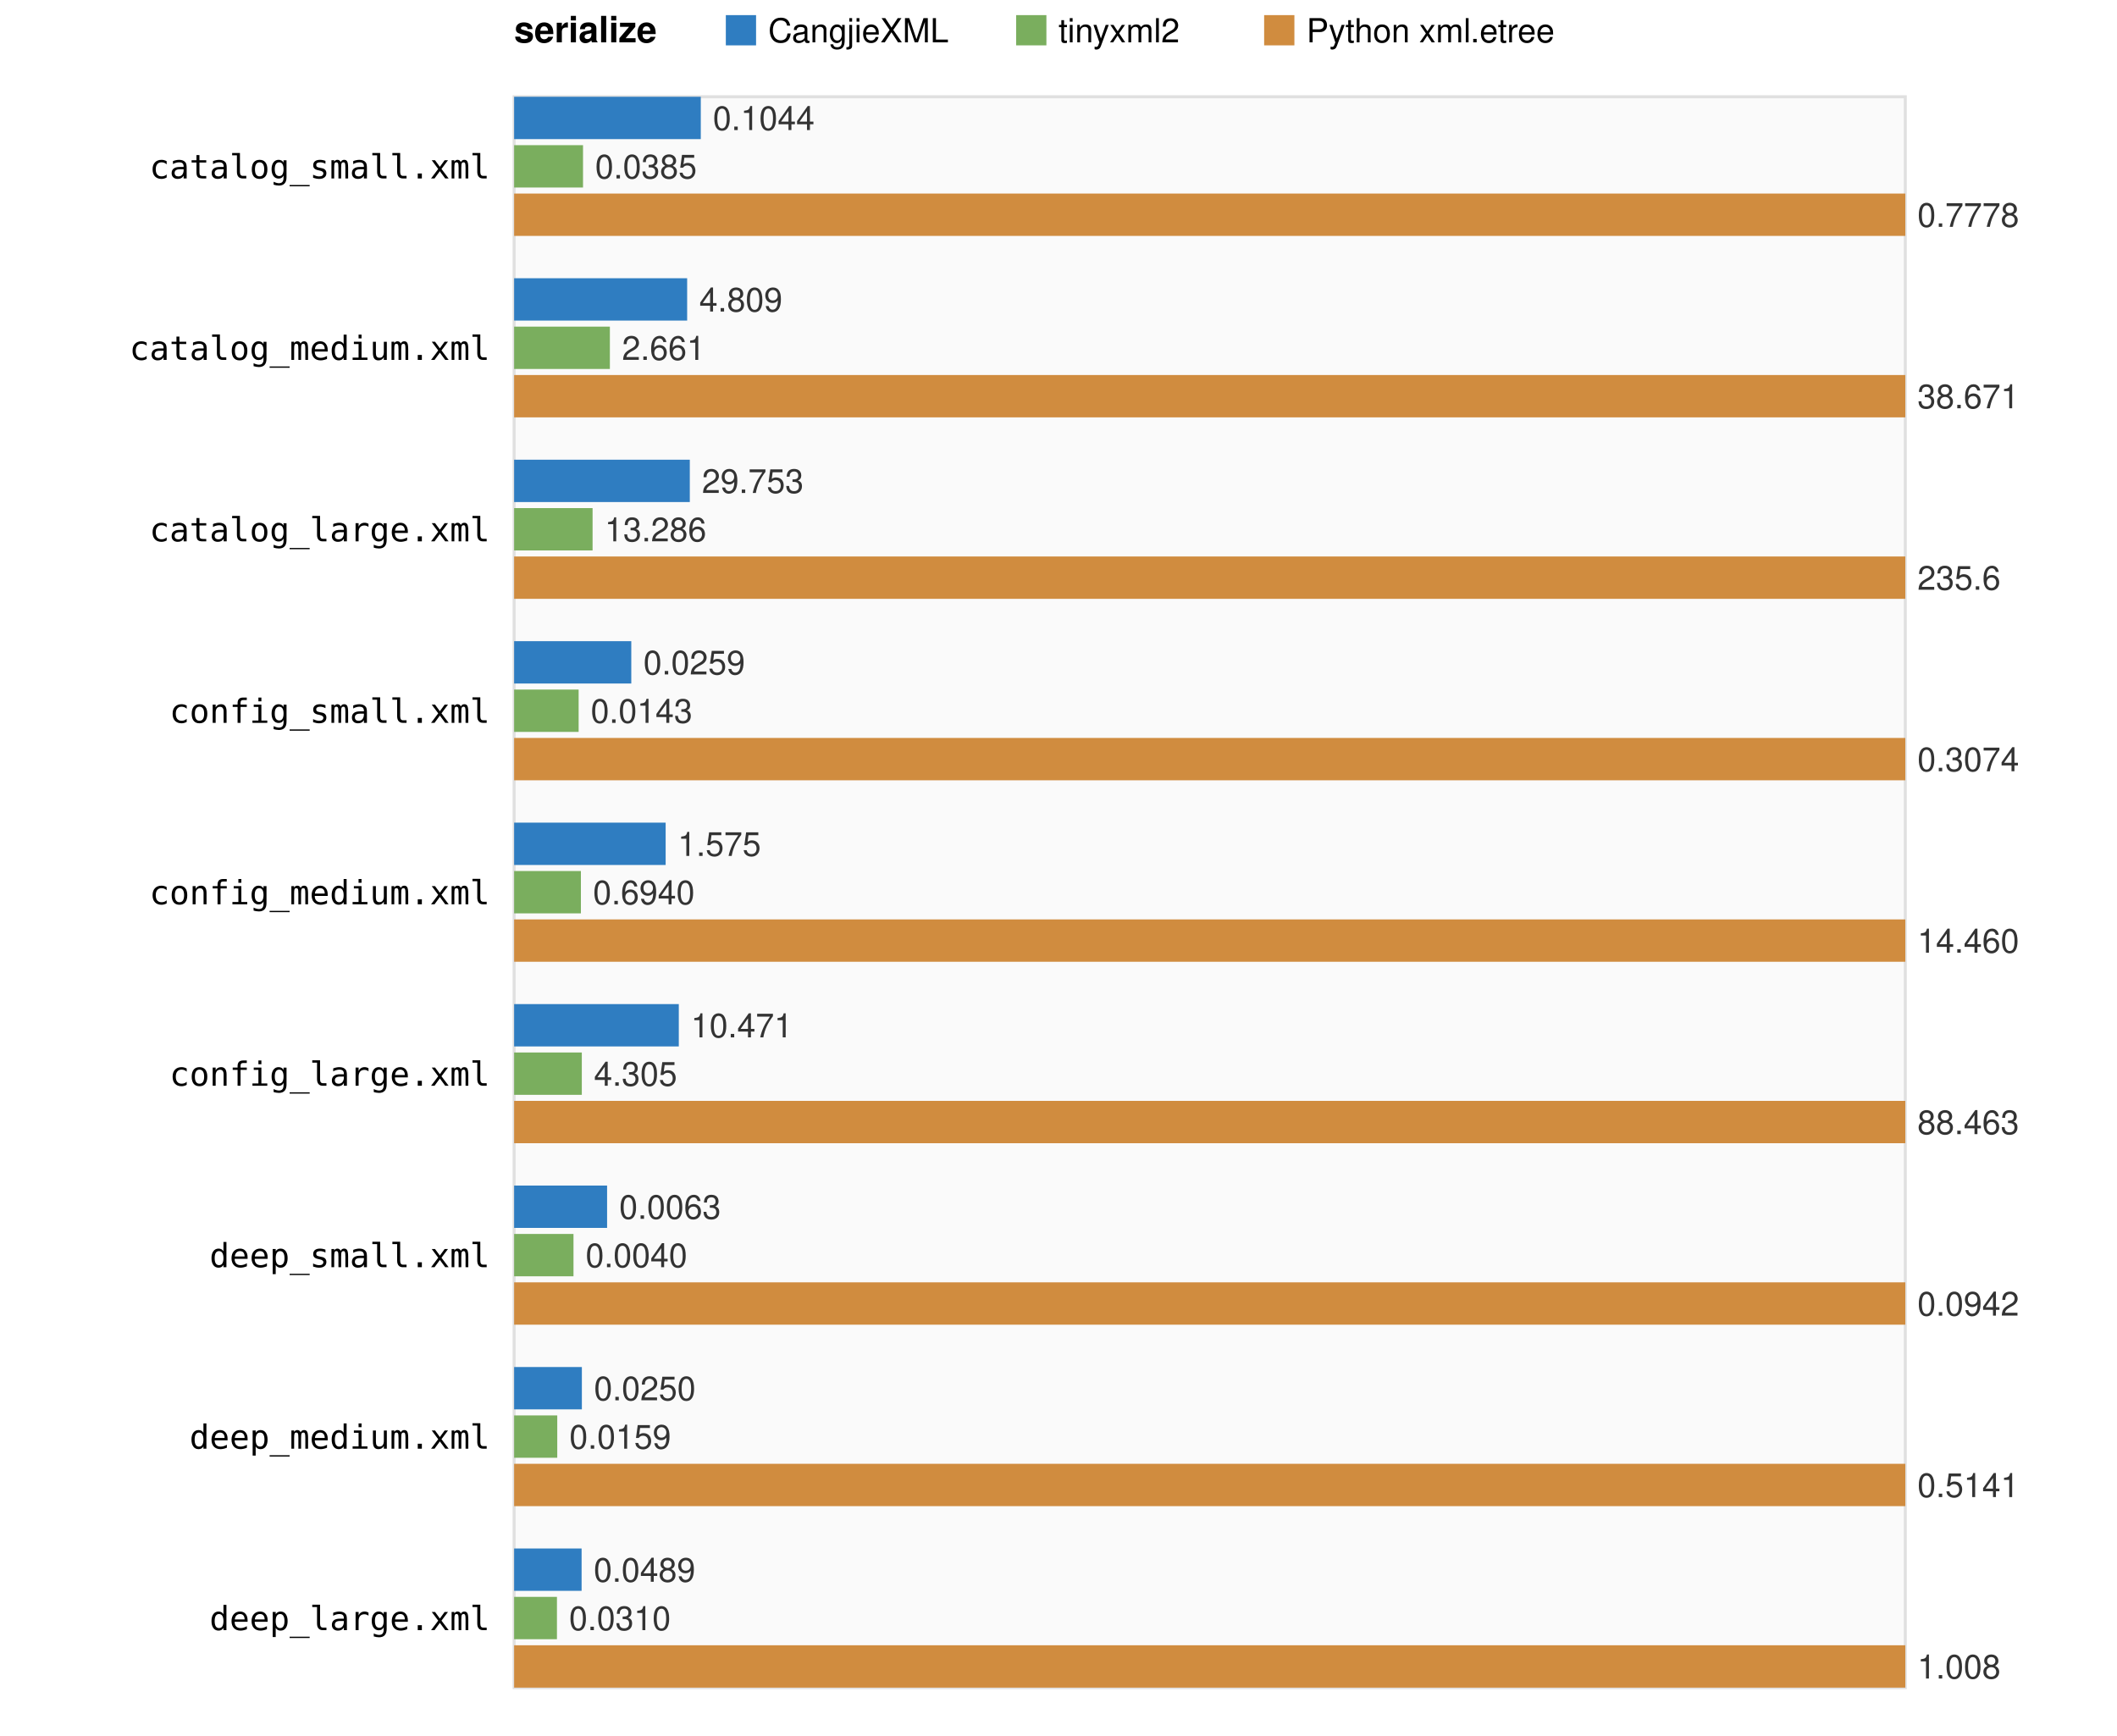
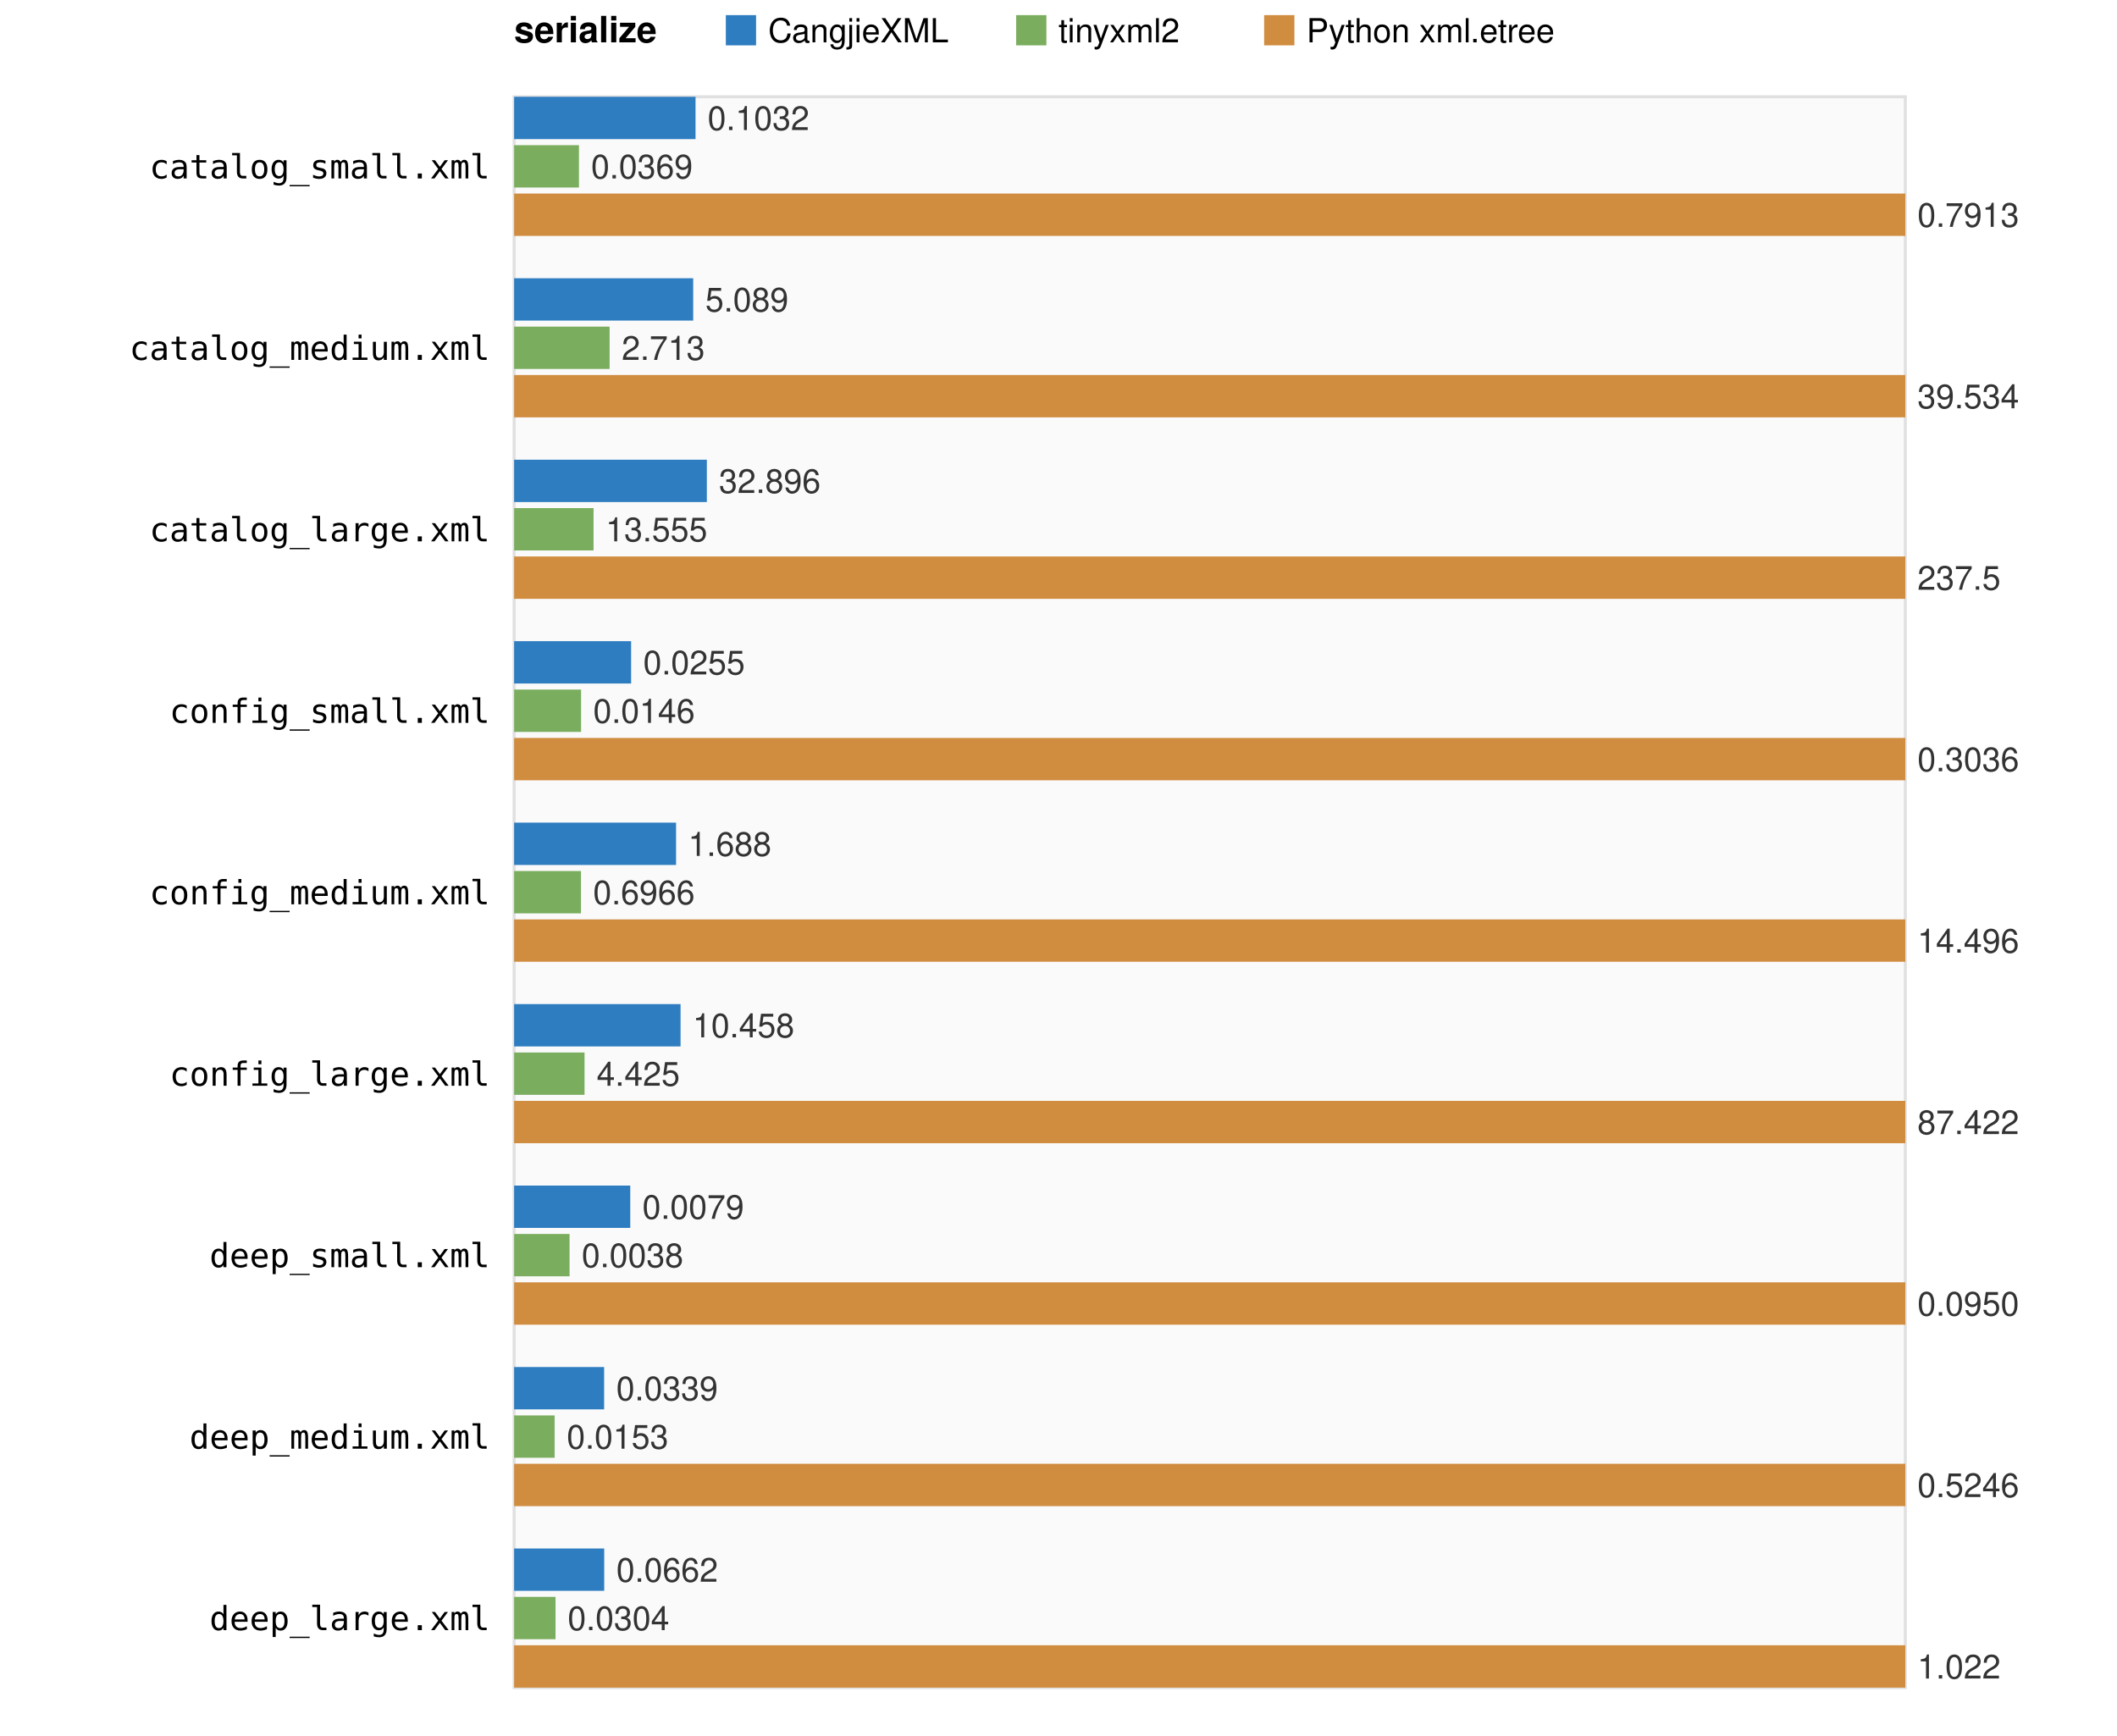
<svg xmlns="http://www.w3.org/2000/svg" viewBox="0 0 700 574" role="img" aria-label="serialize" font-family="-apple-system,Segoe UI,Helvetica,Arial,sans-serif" font-size="11">
  <text x="170" y="14" font-size="12" font-weight="600">serialize</text>
  <rect x="240" y="5" width="10" height="10" fill="#2F7DC1" />
  <text x="254" y="14">CangjieXML</text>
  <rect x="336" y="5" width="10" height="10" fill="#7AAE5E" />
  <text x="350" y="14">tinyxml2</text>
  <rect x="418" y="5" width="10" height="10" fill="#D08C3F" />
  <text x="432" y="14">Python xml.etree</text>
  <rect x="170" y="32" width="460" height="526" fill="#fafafa" stroke="#e0e0e0" />
  <text x="162" y="59.0" text-anchor="end" font-family="ui-monospace,Menlo,Consolas,monospace">catalog_small.xml</text>
-   <rect x="170" y="32" width="61.72" height="14" fill="#2F7DC1" />
-   <text x="235.72" y="43" fill="#333">0.1044</text>
-   <rect x="170" y="48" width="22.78" height="14" fill="#7AAE5E" />
-   <text x="196.78" y="59" fill="#333">0.0385</text>
+   <rect x="170" y="32" width="59.98" height="14" fill="#2F7DC1" />
+   <text x="233.98" y="43" fill="#333">0.1032</text>
+   <rect x="170" y="48" width="21.44" height="14" fill="#7AAE5E" />
+   <text x="195.44" y="59" fill="#333">0.0369</text>
  <rect x="170" y="64" width="460.00" height="14" fill="#D08C3F" />
-   <text x="634.00" y="75" fill="#333">0.7778</text>
+   <text x="634.00" y="75" fill="#333">0.7913</text>
  <text x="162" y="119.0" text-anchor="end" font-family="ui-monospace,Menlo,Consolas,monospace">catalog_medium.xml</text>
-   <rect x="170" y="92" width="57.21" height="14" fill="#2F7DC1" />
-   <text x="231.21" y="103" fill="#333">4.809</text>
-   <rect x="170" y="108" width="31.66" height="14" fill="#7AAE5E" />
-   <text x="205.66" y="119" fill="#333">2.661</text>
+   <rect x="170" y="92" width="59.21" height="14" fill="#2F7DC1" />
+   <text x="233.21" y="103" fill="#333">5.089</text>
+   <rect x="170" y="108" width="31.57" height="14" fill="#7AAE5E" />
+   <text x="205.57" y="119" fill="#333">2.713</text>
  <rect x="170" y="124" width="460.00" height="14" fill="#D08C3F" />
-   <text x="634.00" y="135" fill="#333">38.671</text>
+   <text x="634.00" y="135" fill="#333">39.534</text>
  <text x="162" y="179.0" text-anchor="end" font-family="ui-monospace,Menlo,Consolas,monospace">catalog_large.xml</text>
-   <rect x="170" y="152" width="58.09" height="14" fill="#2F7DC1" />
-   <text x="232.09" y="163" fill="#333">29.753</text>
-   <rect x="170" y="168" width="25.94" height="14" fill="#7AAE5E" />
-   <text x="199.94" y="179" fill="#333">13.286</text>
+   <rect x="170" y="152" width="63.72" height="14" fill="#2F7DC1" />
+   <text x="237.72" y="163" fill="#333">32.896</text>
+   <rect x="170" y="168" width="26.26" height="14" fill="#7AAE5E" />
+   <text x="200.26" y="179" fill="#333">13.555</text>
  <rect x="170" y="184" width="460.00" height="14" fill="#D08C3F" />
-   <text x="634.00" y="195" fill="#333">235.6</text>
+   <text x="634.00" y="195" fill="#333">237.5</text>
  <text x="162" y="239.0" text-anchor="end" font-family="ui-monospace,Menlo,Consolas,monospace">config_small.xml</text>
-   <rect x="170" y="212" width="38.74" height="14" fill="#2F7DC1" />
-   <text x="212.74" y="223" fill="#333">0.0259</text>
-   <rect x="170" y="228" width="21.33" height="14" fill="#7AAE5E" />
-   <text x="195.33" y="239" fill="#333">0.0143</text>
+   <rect x="170" y="212" width="38.68" height="14" fill="#2F7DC1" />
+   <text x="212.68" y="223" fill="#333">0.0255</text>
+   <rect x="170" y="228" width="22.14" height="14" fill="#7AAE5E" />
+   <text x="196.14" y="239" fill="#333">0.0146</text>
  <rect x="170" y="244" width="460.00" height="14" fill="#D08C3F" />
-   <text x="634.00" y="255" fill="#333">0.3074</text>
+   <text x="634.00" y="255" fill="#333">0.3036</text>
  <text x="162" y="299.0" text-anchor="end" font-family="ui-monospace,Menlo,Consolas,monospace">config_medium.xml</text>
-   <rect x="170" y="272" width="50.10" height="14" fill="#2F7DC1" />
-   <text x="224.10" y="283" fill="#333">1.575</text>
-   <rect x="170" y="288" width="22.08" height="14" fill="#7AAE5E" />
-   <text x="196.08" y="299" fill="#333">0.6940</text>
+   <rect x="170" y="272" width="53.55" height="14" fill="#2F7DC1" />
+   <text x="227.55" y="283" fill="#333">1.688</text>
+   <rect x="170" y="288" width="22.11" height="14" fill="#7AAE5E" />
+   <text x="196.11" y="299" fill="#333">0.6966</text>
  <rect x="170" y="304" width="460.00" height="14" fill="#D08C3F" />
-   <text x="634.00" y="315" fill="#333">14.460</text>
+   <text x="634.00" y="315" fill="#333">14.496</text>
  <text x="162" y="359.0" text-anchor="end" font-family="ui-monospace,Menlo,Consolas,monospace">config_large.xml</text>
-   <rect x="170" y="332" width="54.45" height="14" fill="#2F7DC1" />
-   <text x="228.45" y="343" fill="#333">10.471</text>
-   <rect x="170" y="348" width="22.38" height="14" fill="#7AAE5E" />
-   <text x="196.38" y="359" fill="#333">4.305</text>
+   <rect x="170" y="332" width="55.03" height="14" fill="#2F7DC1" />
+   <text x="229.03" y="343" fill="#333">10.458</text>
+   <rect x="170" y="348" width="23.28" height="14" fill="#7AAE5E" />
+   <text x="197.28" y="359" fill="#333">4.425</text>
  <rect x="170" y="364" width="460.00" height="14" fill="#D08C3F" />
-   <text x="634.00" y="375" fill="#333">88.463</text>
+   <text x="634.00" y="375" fill="#333">87.422</text>
  <text x="162" y="419.0" text-anchor="end" font-family="ui-monospace,Menlo,Consolas,monospace">deep_small.xml</text>
-   <rect x="170" y="392" width="30.74" height="14" fill="#2F7DC1" />
-   <text x="204.74" y="403" fill="#333">0.0063</text>
-   <rect x="170" y="408" width="19.63" height="14" fill="#7AAE5E" />
-   <text x="193.63" y="419" fill="#333">0.0040</text>
+   <rect x="170" y="392" width="38.40" height="14" fill="#2F7DC1" />
+   <text x="212.40" y="403" fill="#333">0.0079</text>
+   <rect x="170" y="408" width="18.33" height="14" fill="#7AAE5E" />
+   <text x="192.33" y="419" fill="#333">0.0038</text>
  <rect x="170" y="424" width="460.00" height="14" fill="#D08C3F" />
-   <text x="634.00" y="435" fill="#333">0.0942</text>
+   <text x="634.00" y="435" fill="#333">0.0950</text>
  <text x="162" y="479.0" text-anchor="end" font-family="ui-monospace,Menlo,Consolas,monospace">deep_medium.xml</text>
-   <rect x="170" y="452" width="22.40" height="14" fill="#2F7DC1" />
-   <text x="196.40" y="463" fill="#333">0.0250</text>
-   <rect x="170" y="468" width="14.26" height="14" fill="#7AAE5E" />
-   <text x="188.26" y="479" fill="#333">0.0159</text>
+   <rect x="170" y="452" width="29.76" height="14" fill="#2F7DC1" />
+   <text x="203.76" y="463" fill="#333">0.0339</text>
+   <rect x="170" y="468" width="13.39" height="14" fill="#7AAE5E" />
+   <text x="187.39" y="479" fill="#333">0.0153</text>
  <rect x="170" y="484" width="460.00" height="14" fill="#D08C3F" />
-   <text x="634.00" y="495" fill="#333">0.5141</text>
+   <text x="634.00" y="495" fill="#333">0.5246</text>
  <text x="162" y="539.0" text-anchor="end" font-family="ui-monospace,Menlo,Consolas,monospace">deep_large.xml</text>
-   <rect x="170" y="512" width="22.31" height="14" fill="#2F7DC1" />
-   <text x="196.31" y="523" fill="#333">0.0489</text>
-   <rect x="170" y="528" width="14.16" height="14" fill="#7AAE5E" />
-   <text x="188.16" y="539" fill="#333">0.0310</text>
+   <rect x="170" y="512" width="29.79" height="14" fill="#2F7DC1" />
+   <text x="203.79" y="523" fill="#333">0.0662</text>
+   <rect x="170" y="528" width="13.69" height="14" fill="#7AAE5E" />
+   <text x="187.69" y="539" fill="#333">0.0304</text>
  <rect x="170" y="544" width="460.00" height="14" fill="#D08C3F" />
-   <text x="634.00" y="555" fill="#333">1.008</text>
+   <text x="634.00" y="555" fill="#333">1.022</text>
</svg>
